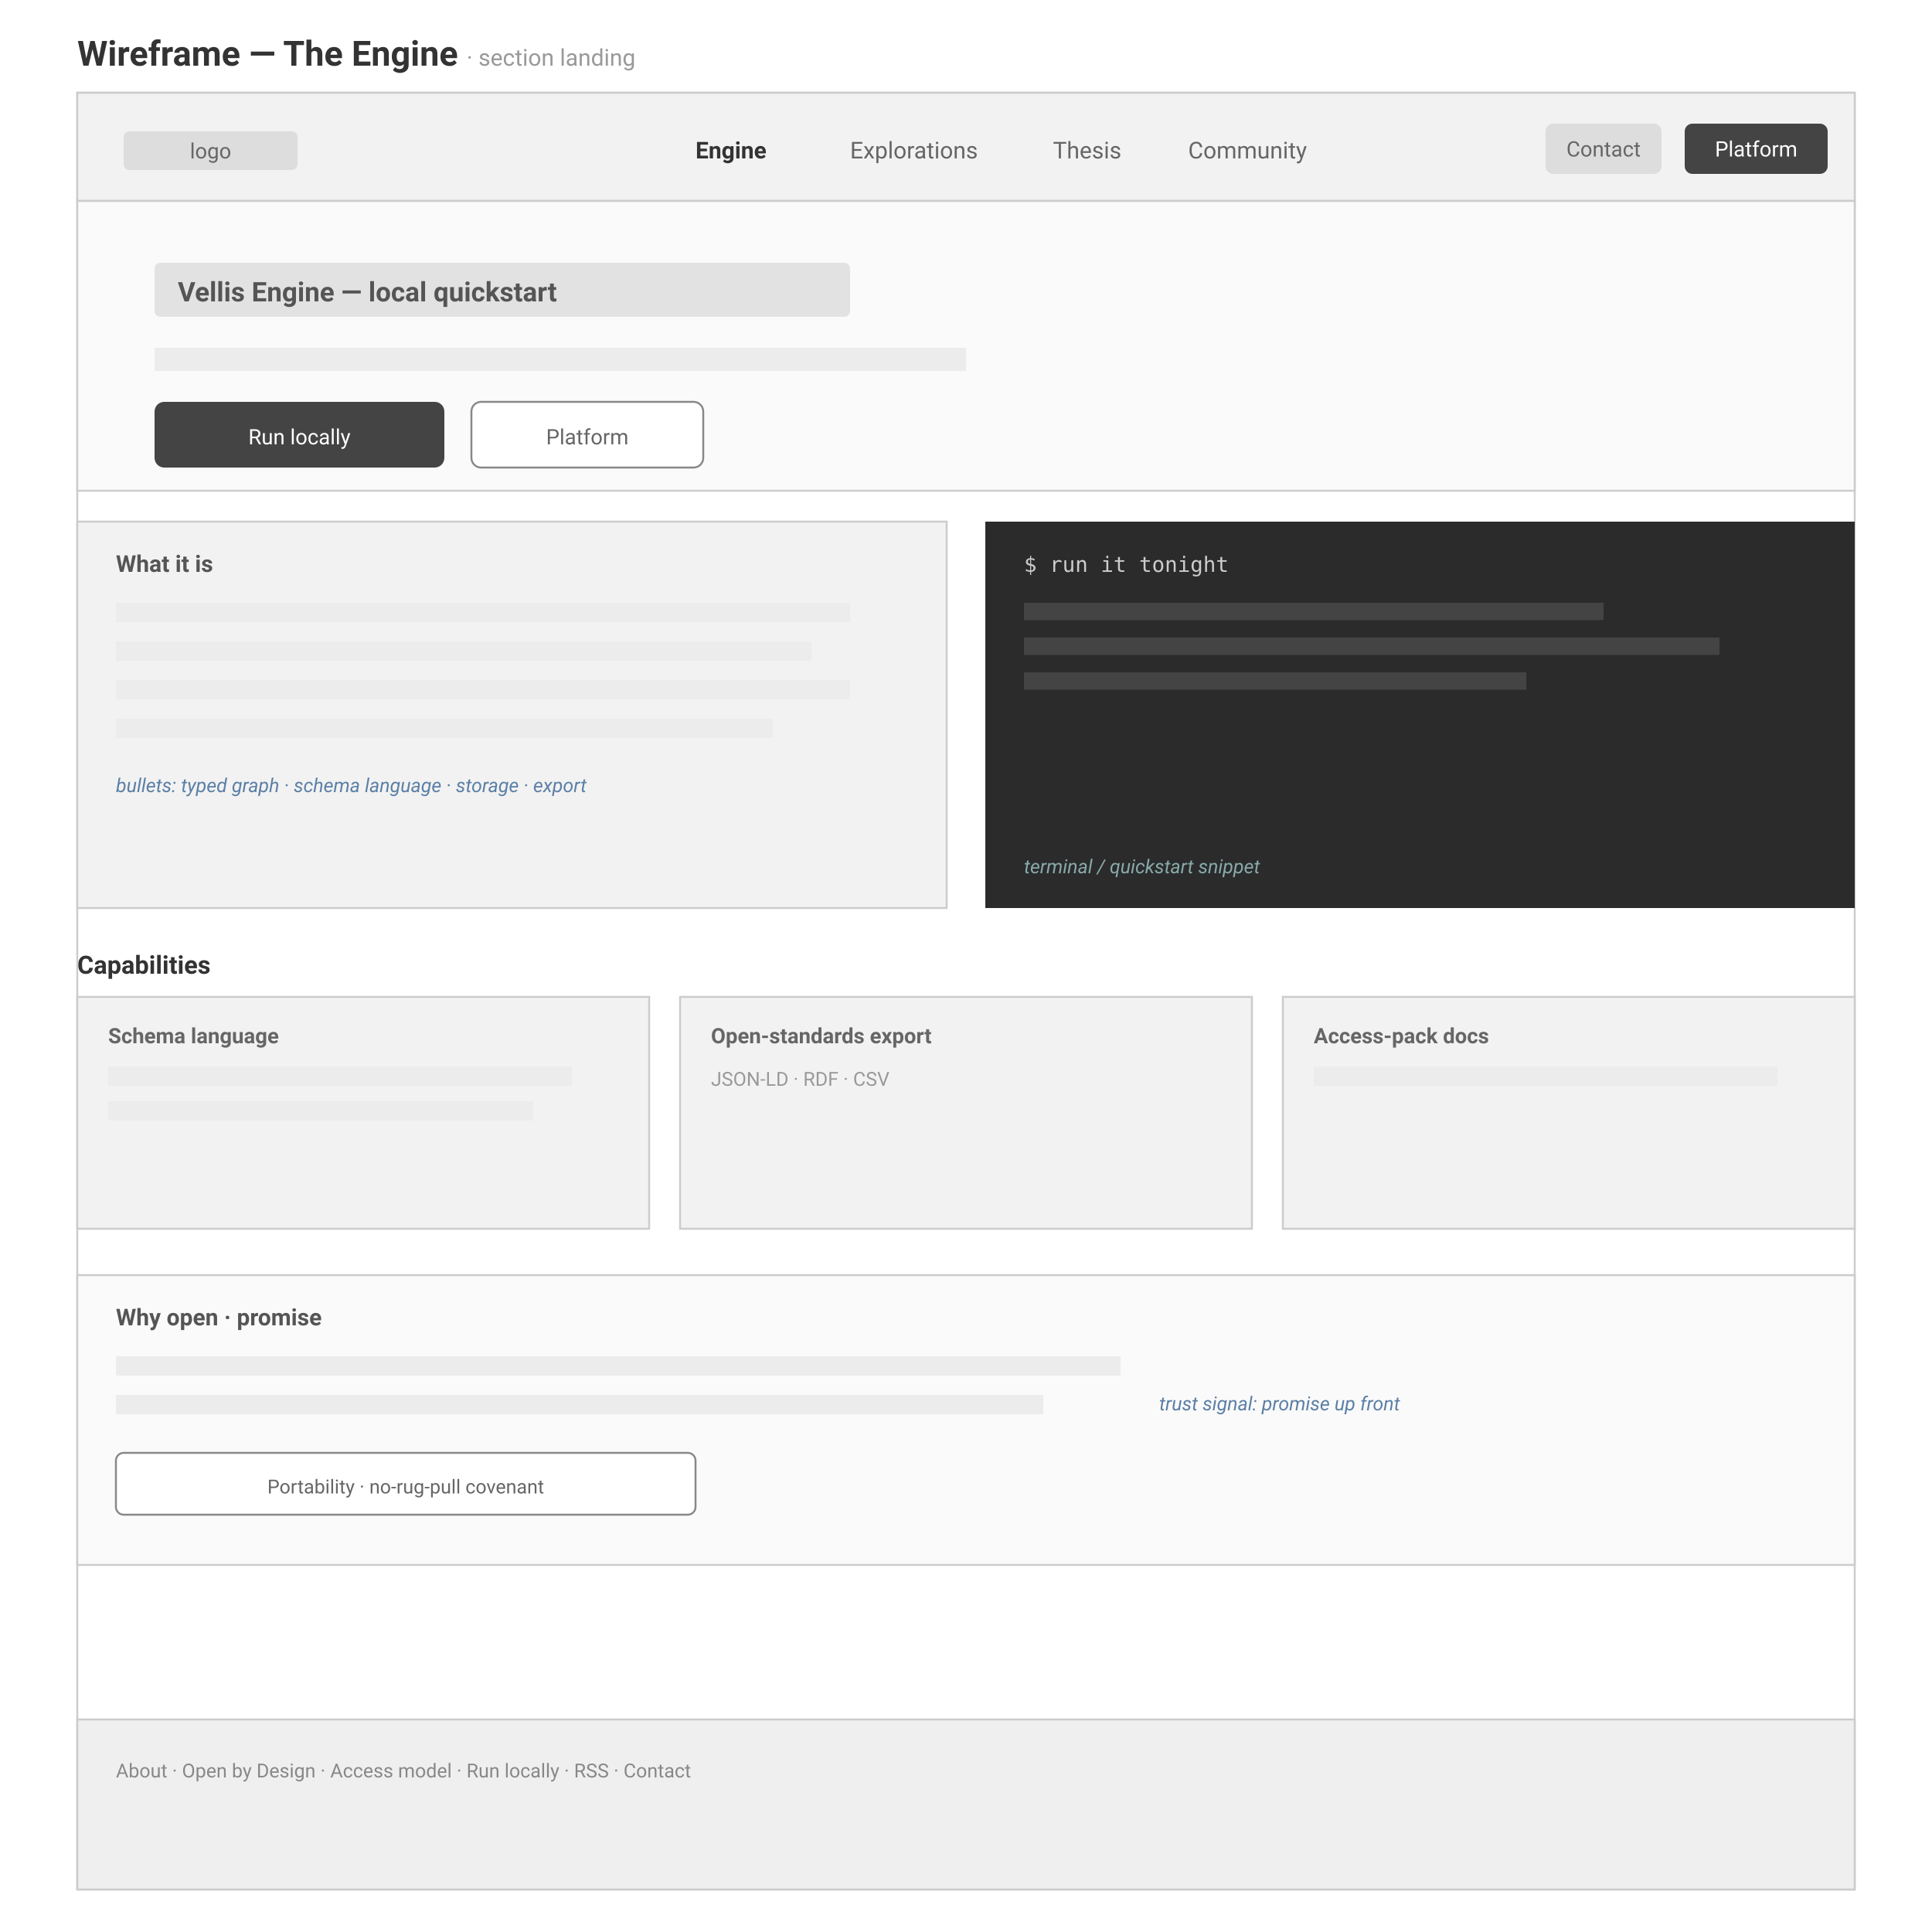
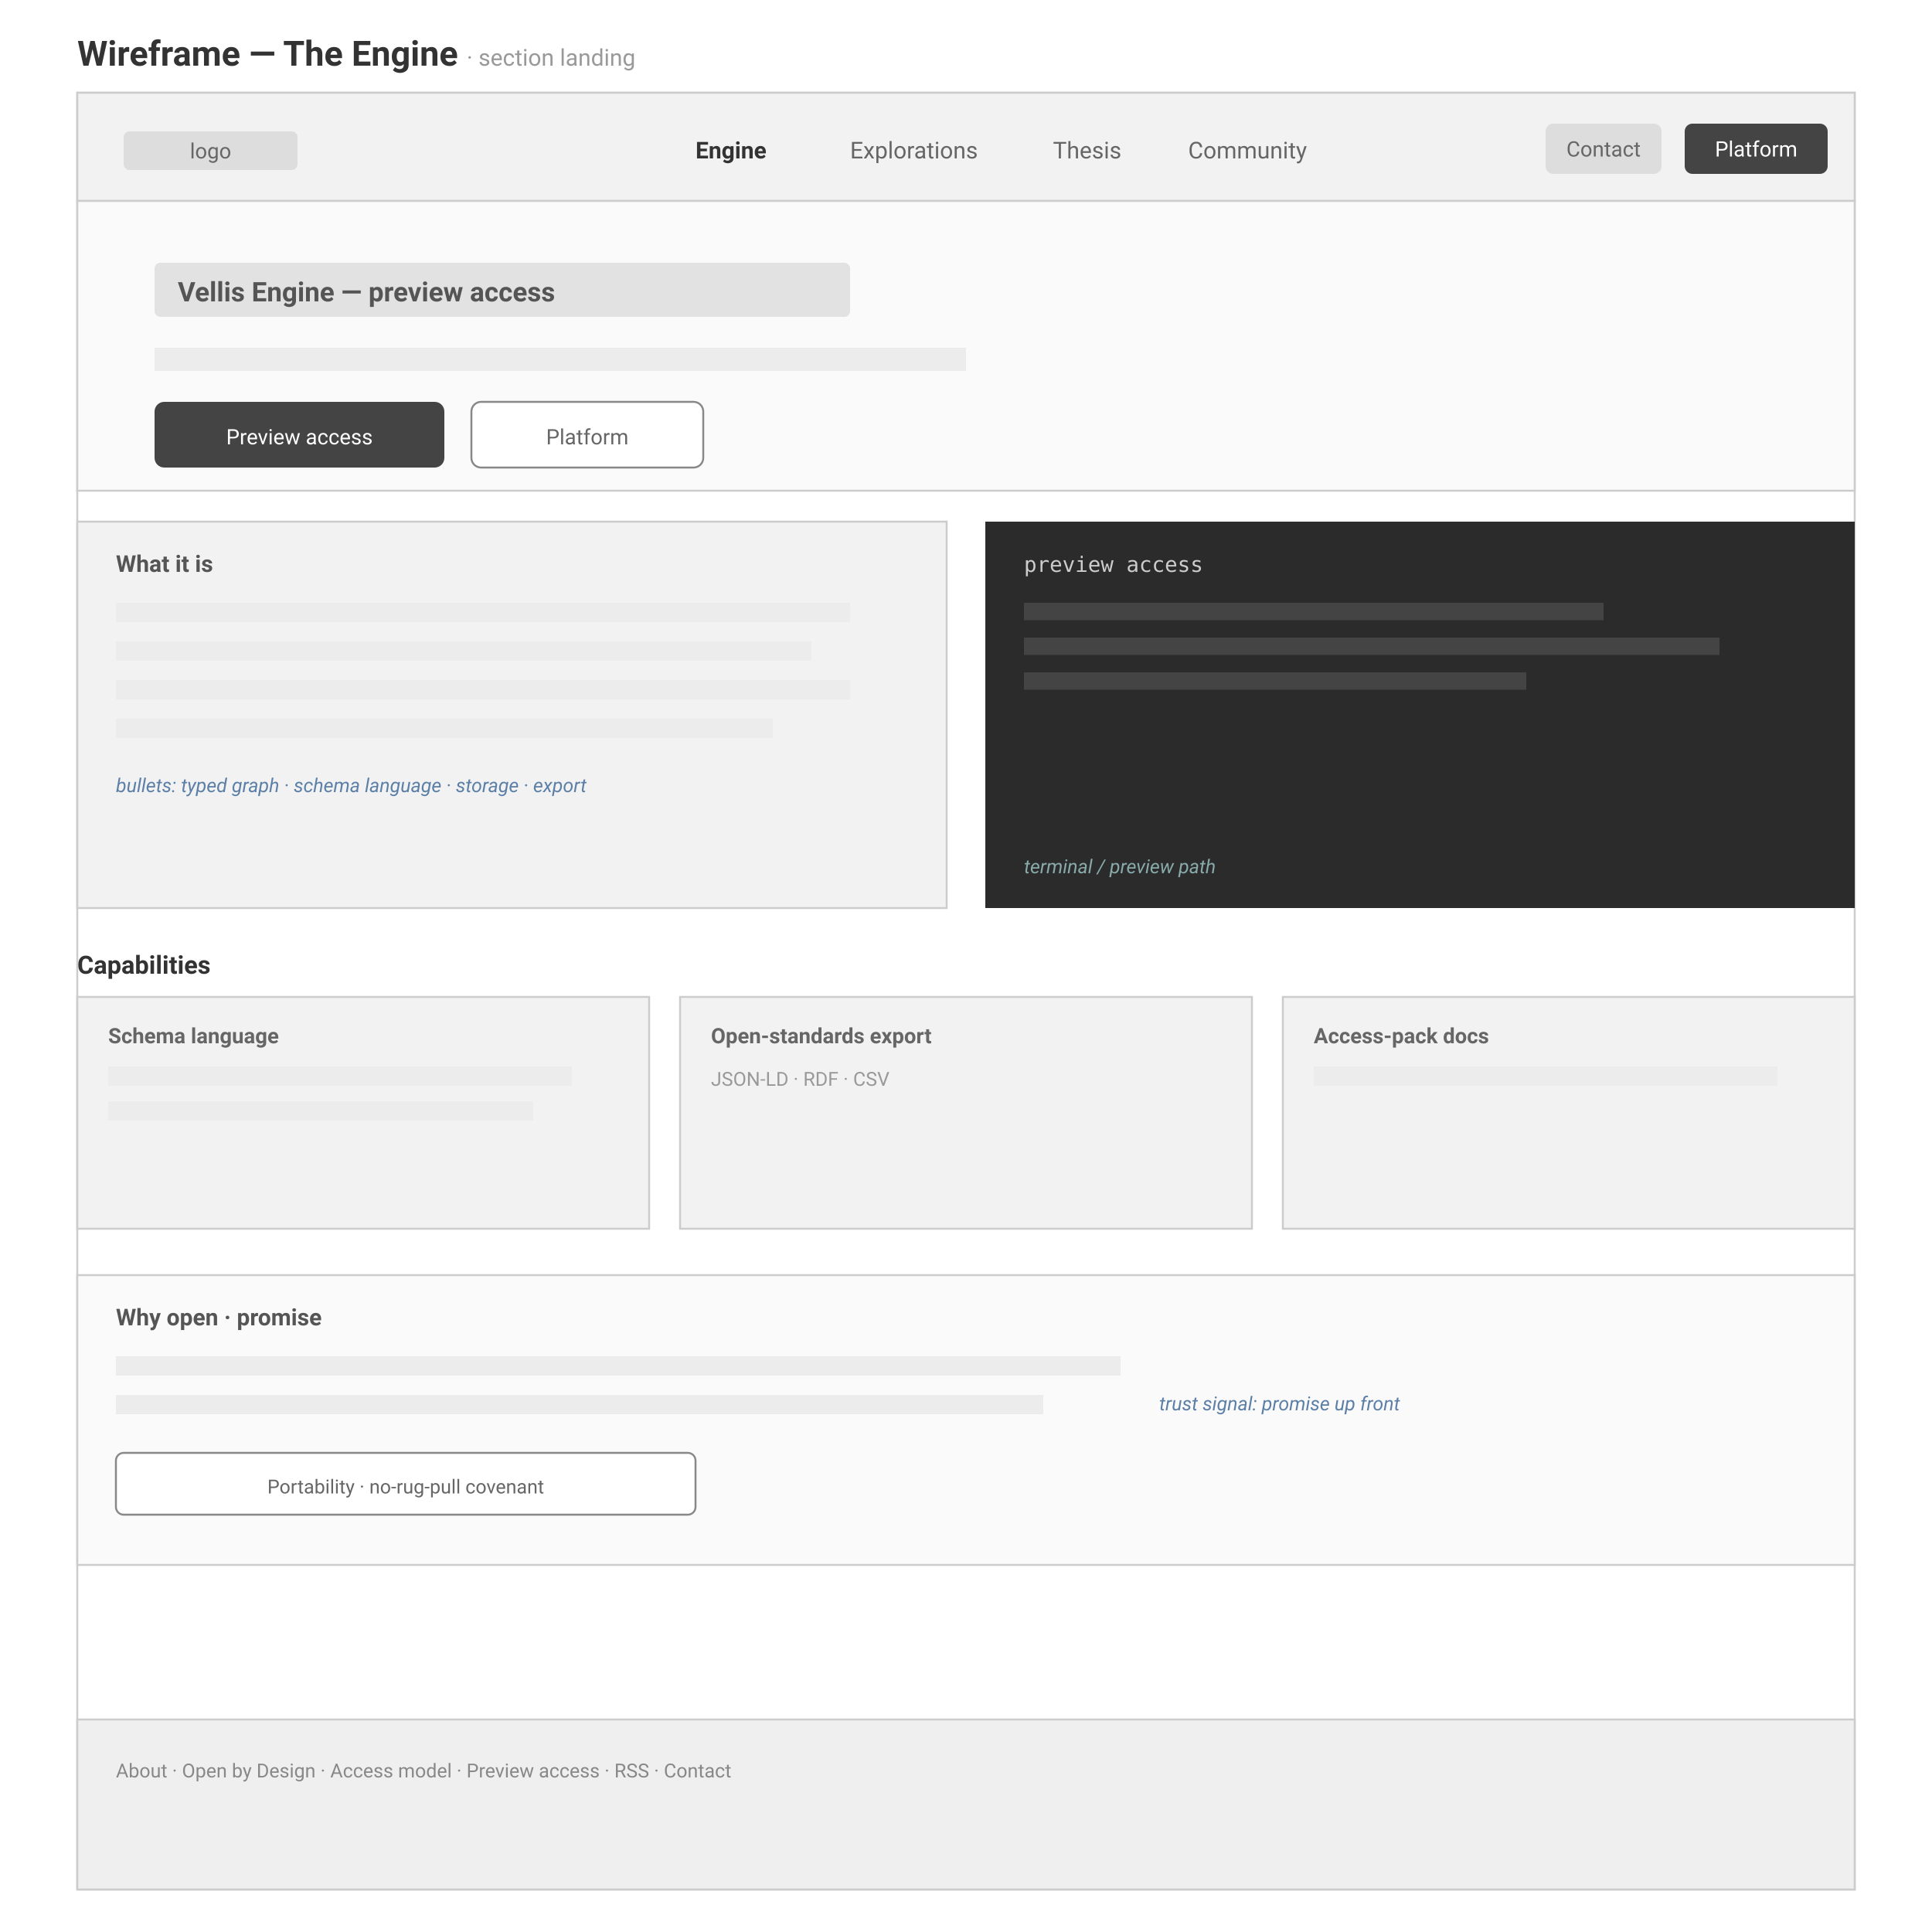
<svg xmlns="http://www.w3.org/2000/svg" viewBox="0 0 1000 1000" font-family="-apple-system, BlinkMacSystemFont, 'Segoe UI', Roboto, Arial, sans-serif">
  <rect x="0" y="0" width="1000" height="1000" fill="#ffffff" />
  <text x="40" y="34" font-size="18" font-weight="700" fill="#333">Wireframe — The Engine  <tspan font-size="12" font-weight="400" fill="#999">· section landing</tspan>
  </text>
  <rect x="40" y="48" width="920" height="930" fill="#ffffff" stroke="#cccccc" />
  <rect x="40" y="48" width="920" height="56" fill="#F2F2F2" stroke="#cccccc" />
  <rect x="64" y="68" width="90" height="20" rx="3" fill="#ddd" />
  <text x="109" y="82" font-size="11" text-anchor="middle" fill="#666">logo</text>
  <text x="360" y="82" font-size="12" font-weight="700" fill="#333">Engine</text>
  <text x="440" y="82" font-size="12" fill="#666">Explorations</text>
  <text x="545" y="82" font-size="12" fill="#666">Thesis</text>
  <text x="615" y="82" font-size="12" fill="#666">Community</text>
  <rect x="800" y="64" width="60" height="26" rx="4" fill="#ddd" />
  <text x="830" y="81" font-size="11" text-anchor="middle" fill="#666">Contact</text>
  <rect x="872" y="64" width="74" height="26" rx="4" fill="#444" />
  <text x="909" y="81" font-size="11" text-anchor="middle" fill="#fff">Platform</text>
  <rect x="40" y="104" width="920" height="150" fill="#FAFAFA" stroke="#cccccc" />
  <rect x="80" y="136" width="360" height="28" rx="3" fill="#e2e2e2" />
-   <text x="92" y="156" font-size="14" font-weight="700" fill="#555">Vellis Engine — local quickstart</text>
+   <text x="92" y="156" font-size="14" font-weight="700" fill="#555">Vellis Engine — preview access</text>
  <rect x="80" y="180" width="420" height="12" fill="#ececec" />
  <rect x="80" y="208" width="150" height="34" rx="5" fill="#444" />
-   <text x="155" y="230" font-size="11" text-anchor="middle" fill="#fff">Run locally</text>
+   <text x="155" y="230" font-size="11" text-anchor="middle" fill="#fff">Preview access</text>
  <rect x="244" y="208" width="120" height="34" rx="5" fill="#fff" stroke="#888" />
  <text x="304" y="230" font-size="11" text-anchor="middle" fill="#666">Platform</text>
  <rect x="40" y="270" width="450" height="200" fill="#F2F2F2" stroke="#cccccc" />
  <text x="60" y="296" font-size="12" font-weight="700" fill="#555">What it is</text>
  <rect x="60" y="312" width="380" height="10" fill="#ececec" />
  <rect x="60" y="332" width="360" height="10" fill="#ececec" />
  <rect x="60" y="352" width="380" height="10" fill="#ececec" />
  <rect x="60" y="372" width="340" height="10" fill="#ececec" />
  <text x="60" y="410" font-size="10" font-style="italic" fill="#5B7FA6">bullets: typed graph · schema language · storage · export</text>
  <rect x="510" y="270" width="450" height="200" fill="#2b2b2b" />
-   <text x="530" y="296" font-size="11" fill="#ccc" font-family="monospace">$ run it tonight</text>
+   <text x="530" y="296" font-size="11" fill="#ccc" font-family="monospace">preview access</text>
  <rect x="530" y="312" width="300" height="9" fill="#444" />
  <rect x="530" y="330" width="360" height="9" fill="#444" />
  <rect x="530" y="348" width="260" height="9" fill="#444" />
-   <text x="530" y="452" font-size="10" font-style="italic" fill="#8aa">terminal / quickstart snippet</text>
+   <text x="530" y="452" font-size="10" font-style="italic" fill="#8aa">terminal / preview path</text>
  <text x="40" y="504" font-size="13" font-weight="700" fill="#333">Capabilities</text>
  <g>
    <rect x="40" y="516" width="296" height="120" fill="#F2F2F2" stroke="#cccccc" />
    <text x="56" y="540" font-size="11" font-weight="700" fill="#666">Schema language</text>
    <rect x="56" y="552" width="240" height="10" fill="#ececec" />
    <rect x="56" y="570" width="220" height="10" fill="#ececec" />
    <rect x="352" y="516" width="296" height="120" fill="#F2F2F2" stroke="#cccccc" />
    <text x="368" y="540" font-size="11" font-weight="700" fill="#666">Open-standards export</text>
    <text x="368" y="562" font-size="10" fill="#999">JSON-LD · RDF · CSV</text>
    <rect x="664" y="516" width="296" height="120" fill="#F2F2F2" stroke="#cccccc" />
    <text x="680" y="540" font-size="11" font-weight="700" fill="#666">Access-pack docs</text>
    <rect x="680" y="552" width="240" height="10" fill="#ececec" />
  </g>
  <rect x="40" y="660" width="920" height="150" fill="#FAFAFA" stroke="#cccccc" />
  <text x="60" y="686" font-size="12" font-weight="700" fill="#555">Why open · promise</text>
  <rect x="60" y="702" width="520" height="10" fill="#ececec" />
  <rect x="60" y="722" width="480" height="10" fill="#ececec" />
  <rect x="60" y="752" width="300" height="32" rx="4" fill="#fff" stroke="#888" />
  <text x="210" y="773" font-size="10" text-anchor="middle" fill="#666">Portability · no-rug-pull covenant</text>
  <text x="600" y="730" font-size="10" font-style="italic" fill="#5B7FA6">trust signal: promise up front</text>
  <rect x="40" y="890" width="920" height="88" fill="#EFEFEF" stroke="#cccccc" />
-   <text x="60" y="920" font-size="10" fill="#888">About · Open by Design · Access model · Run locally · RSS · Contact</text>
+   <text x="60" y="920" font-size="10" fill="#888">About · Open by Design · Access model · Preview access · RSS · Contact</text>
</svg>
